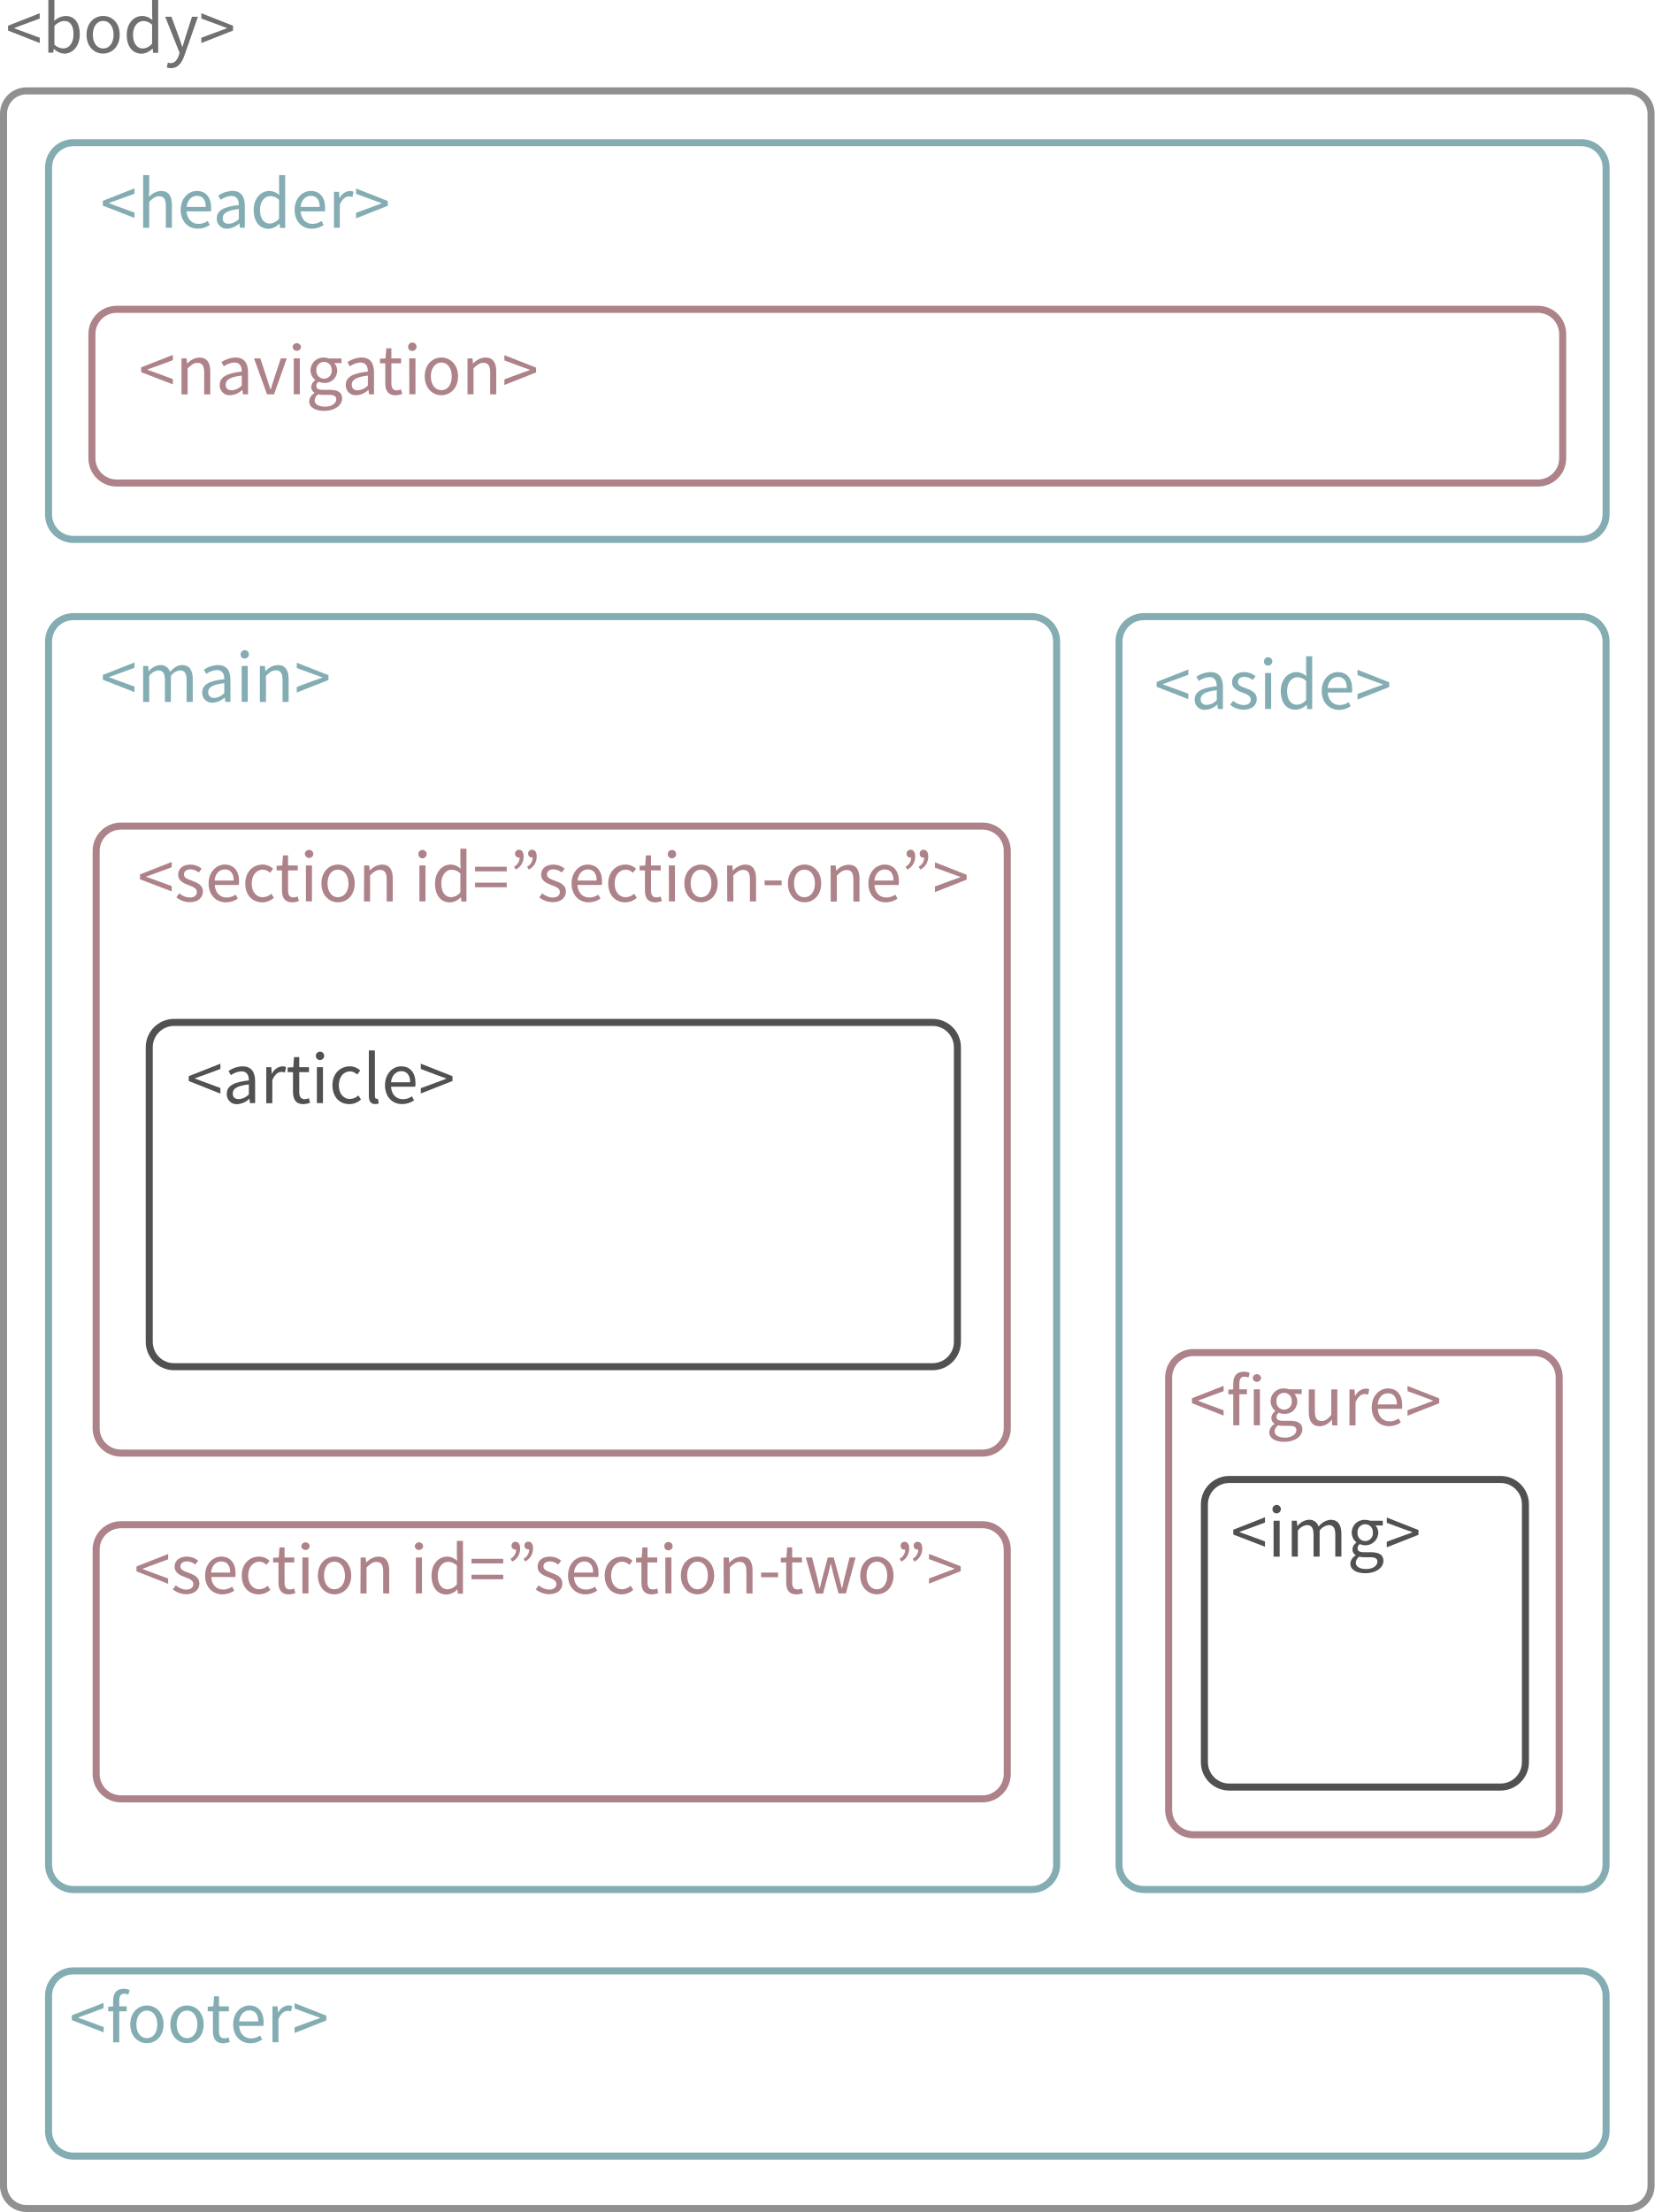
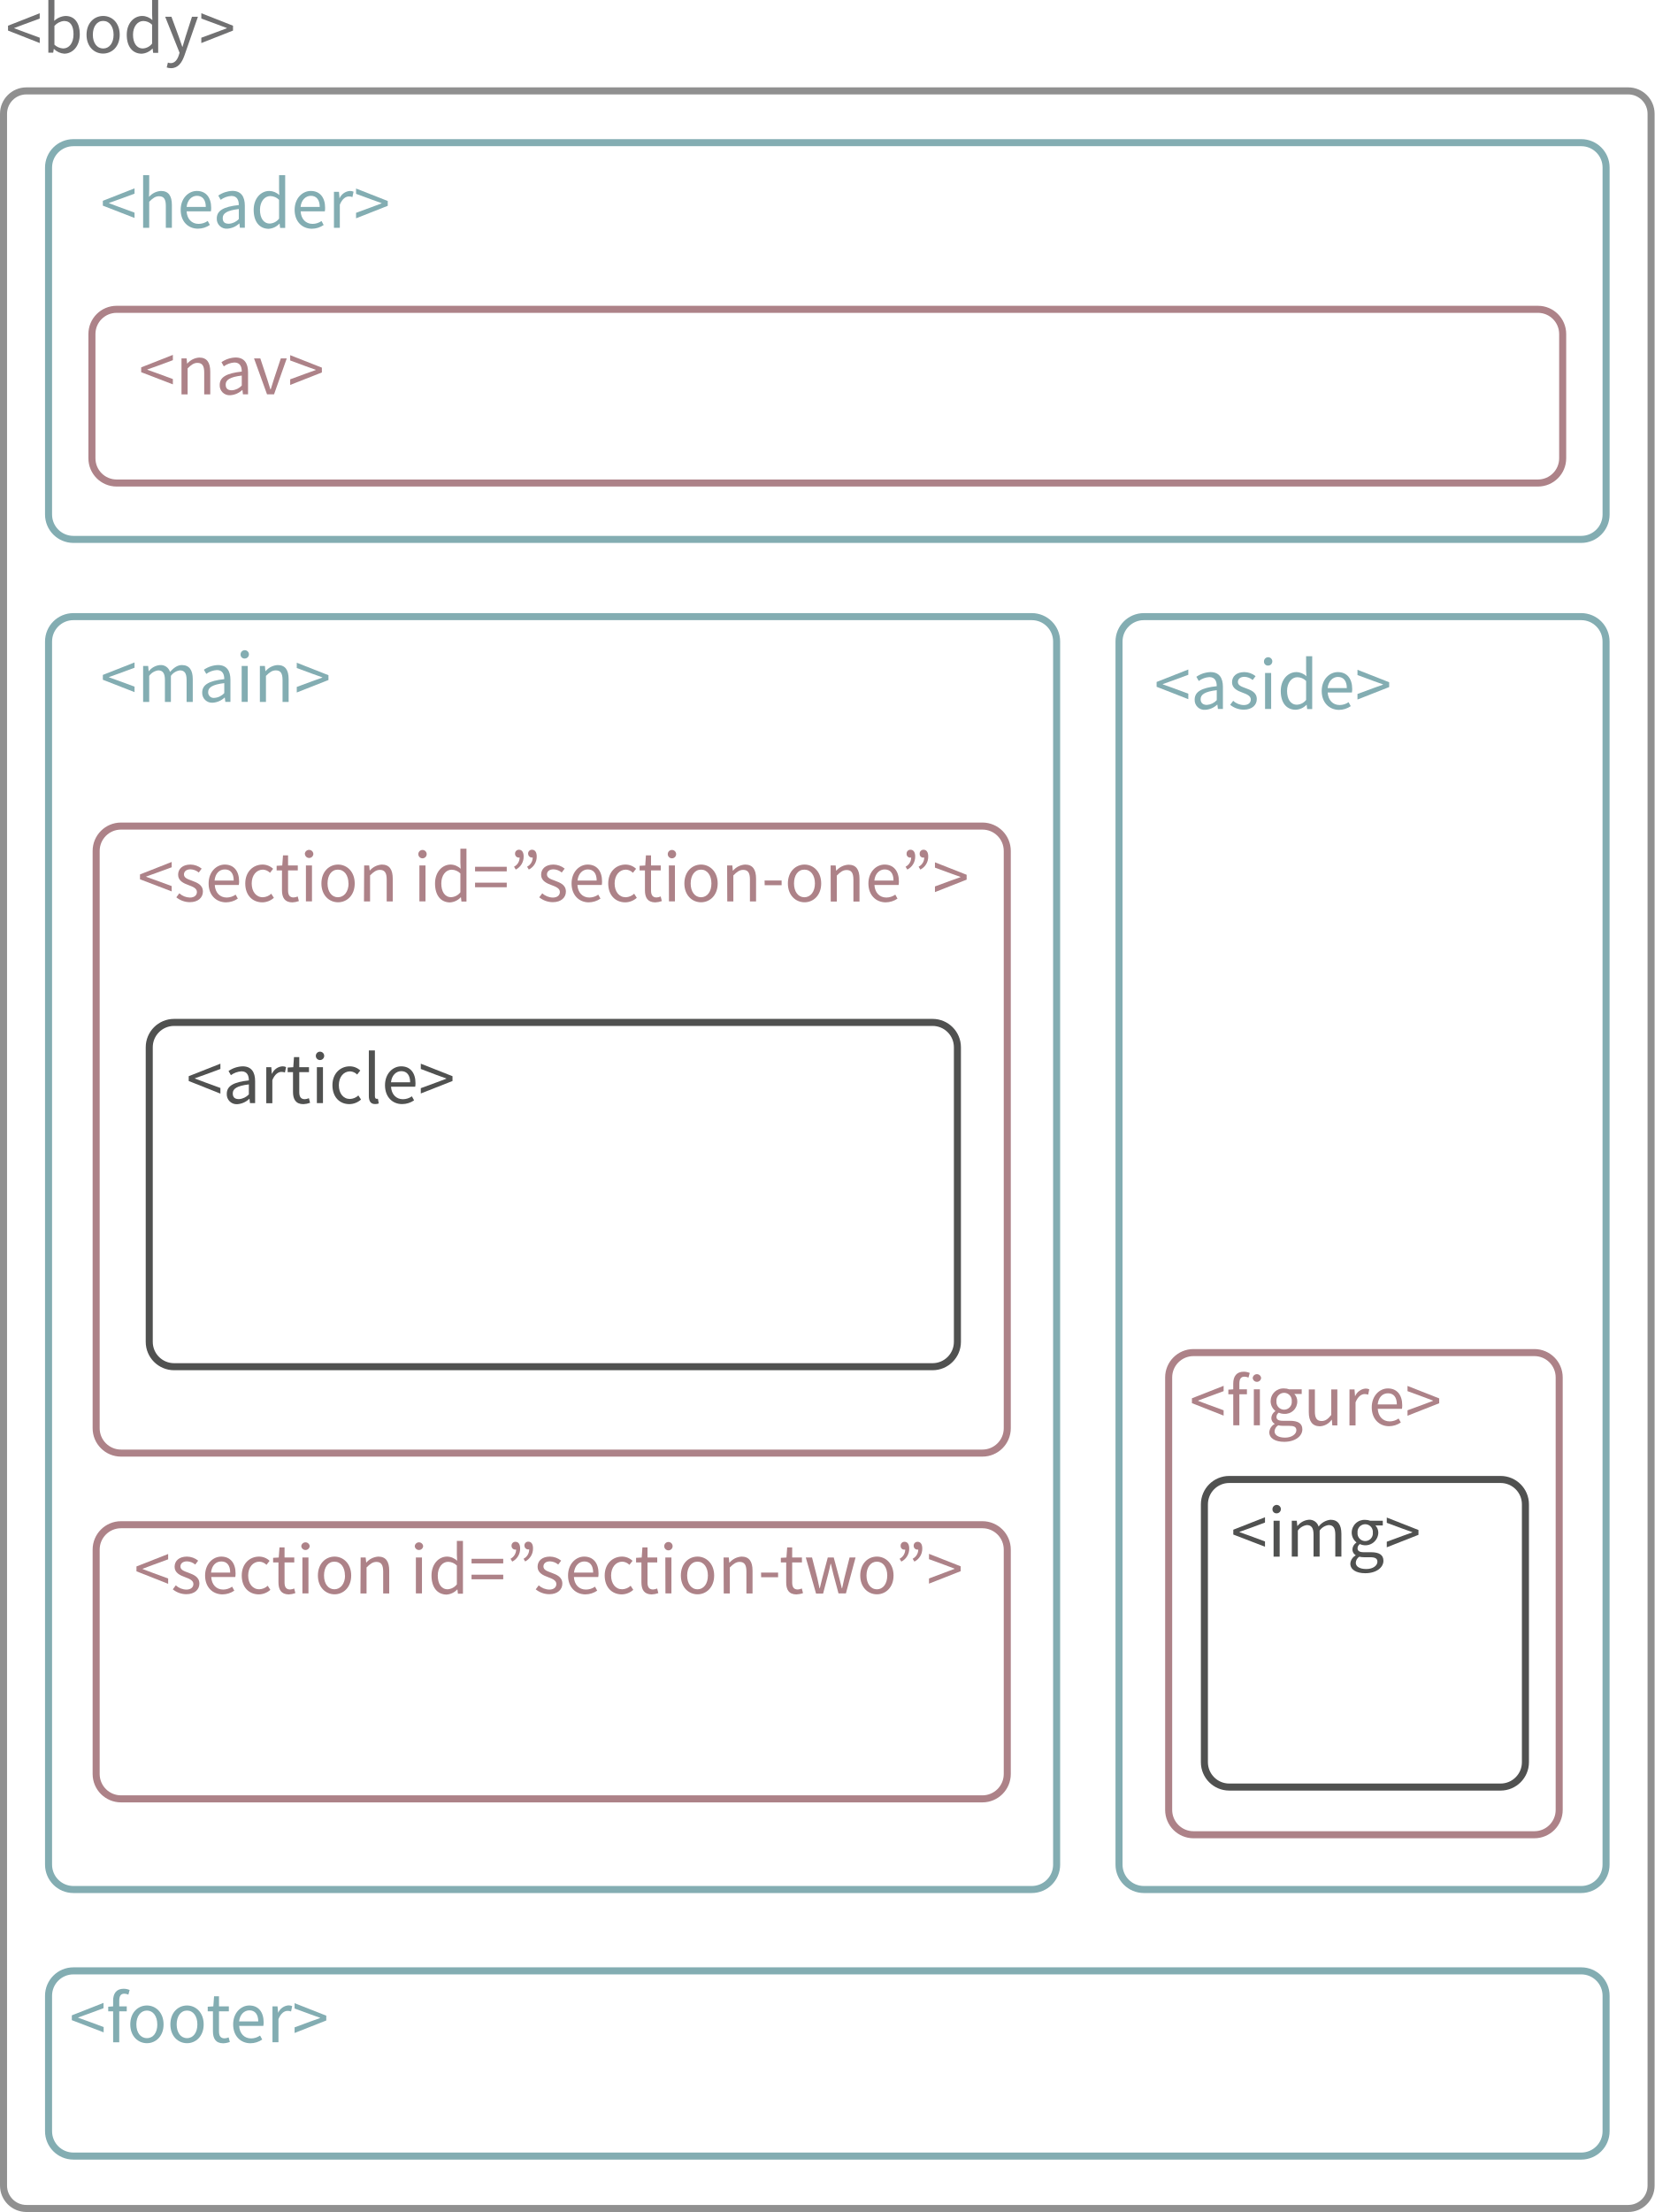
<svg xmlns="http://www.w3.org/2000/svg" viewBox="0 0 469.95 628.09">
  <defs>
    <style>.cls-1,.cls-2,.cls-3,.cls-4{fill:none;stroke-miterlimit:10;stroke-width:2px;}.cls-1{stroke:#909090;}.cls-2{stroke:#83adb2;}.cls-3{stroke:#ad8288;}.cls-4{stroke:#505150;}.cls-5{fill:#707071;}.cls-6{fill:#83adb2;}.cls-7{fill:#ad8288;}.cls-8{fill:#505150;}</style>
  </defs>
  <g id="Layer_2" data-name="Layer 2">
    <g id="Layer_1-2" data-name="Layer 1">
      <rect class="cls-1" x="1" y="25.81" width="467.95" height="601.28" rx="6.5" />
      <rect class="cls-2" x="13.79" y="40.51" width="442.38" height="112.65" rx="7.06" />
      <rect class="cls-2" x="13.79" y="559.62" width="442.38" height="52.59" rx="7.06" />
      <rect class="cls-2" x="13.79" y="175.09" width="286.32" height="361.43" rx="7.06" />
      <rect class="cls-3" x="27.31" y="234.56" width="258.78" height="178.04" rx="7.06" />
      <rect class="cls-3" x="331.93" y="384.06" width="110.92" height="136.91" rx="7.06" />
      <rect class="cls-3" x="27.31" y="432.94" width="258.78" height="77.84" rx="7.06" />
      <rect class="cls-4" x="42.39" y="290.31" width="229.54" height="97.76" rx="7.06" />
      <rect class="cls-2" x="317.83" y="175.09" width="138.33" height="361.43" rx="7.06" />
      <rect class="cls-3" x="26.11" y="87.83" width="417.73" height="49.32" rx="7.02" />
      <path class="cls-5" d="M2.28,11.15V9.77l9-3.54V7.74L6.86,9.37,4.05,10.42v.08l2.81,1.05,4.43,1.63v1.51Z" transform="translate(0 -2.47)" />
      <path class="cls-5" d="M15.33,16.38h-.06l-.16,1.05H13.73v-15h1.73V6.56L15.4,8.39A5.18,5.18,0,0,1,18.6,7c2.64,0,4.06,2.05,4.06,5.19,0,3.49-2.09,5.52-4.42,5.52A4.58,4.58,0,0,1,15.33,16.38Zm5.55-4.19c0-2.25-.77-3.76-2.7-3.76a4.11,4.11,0,0,0-2.72,1.39v5.35a4,4,0,0,0,2.48,1.06C19.63,16.23,20.88,14.71,20.88,12.19Z" transform="translate(0 -2.47)" />
      <path class="cls-5" d="M24.58,12.34C24.58,8.93,26.81,7,29.31,7S34,8.93,34,12.34s-2.23,5.34-4.73,5.34S24.58,15.72,24.58,12.34Zm7.68,0c0-2.34-1.19-3.93-2.95-3.93S26.37,10,26.37,12.34s1.19,3.9,2.94,3.9S32.26,14.68,32.26,12.34Z" transform="translate(0 -2.47)" />
      <path class="cls-5" d="M36,12.34C36,9,38.08,7,40.41,7a4.19,4.19,0,0,1,2.86,1.18L43.2,6.4V2.47h1.73v15H43.5l-.15-1.2H43.3a4.54,4.54,0,0,1-3.1,1.45C37.65,17.68,36,15.74,36,12.34Zm7.2,2.5V9.49a3.58,3.58,0,0,0-2.49-1.06c-1.63,0-2.93,1.57-2.93,3.89s1,3.91,2.8,3.91A3.53,3.53,0,0,0,43.2,14.84Z" transform="translate(0 -2.47)" />
      <path class="cls-5" d="M47.35,21.62l.34-1.38a2.63,2.63,0,0,0,.78.16c1.15,0,1.88-.93,2.3-2.2l.23-.75L46.91,7.22h1.78l2.08,5.65c.32.89.66,1.94,1,2.88h.08c.29-.93.58-2,.86-2.88l1.82-5.65h1.69L52.37,18.27c-.72,2-1.77,3.56-3.82,3.56A3.48,3.48,0,0,1,47.35,21.62Z" transform="translate(0 -2.47)" />
      <path class="cls-5" d="M57.18,13.18l4.43-1.63,2.81-1.05v-.08L61.61,9.37,57.18,7.74V6.23l9,3.54v1.38l-9,3.54Z" transform="translate(0 -2.47)" />
      <path class="cls-6" d="M29.21,60.86V59.49l9-3.54v1.51l-4.44,1.63-2.8,1v.08l2.8,1.05,4.44,1.63v1.51Z" transform="translate(0 -2.47)" />
      <path class="cls-6" d="M40.65,52.19h1.73v4.09l-.06,2.1a4.86,4.86,0,0,1,3.39-1.69c2.15,0,3.11,1.39,3.11,4v6.47H47.1V60.9c0-1.9-.58-2.71-1.93-2.71-1,0-1.77.53-2.79,1.57v7.39H40.65Z" transform="translate(0 -2.47)" />
      <path class="cls-6" d="M51.32,62.06c0-3.32,2.24-5.37,4.59-5.37,2.6,0,4.07,1.87,4.07,4.79a5.46,5.46,0,0,1-.08,1H53c.13,2.16,1.45,3.56,3.4,3.56A4.49,4.49,0,0,0,59,65.21l.61,1.13A6,6,0,0,1,56.2,67.4C53.48,67.4,51.32,65.41,51.32,62.06Zm7.13-.84c0-2-.92-3.15-2.51-3.15-1.44,0-2.72,1.15-2.93,3.15Z" transform="translate(0 -2.47)" />
      <path class="cls-6" d="M61.57,64.5c0-2.22,1.91-3.34,6.26-3.81,0-1.31-.44-2.58-2.1-2.58a5.61,5.61,0,0,0-3.05,1.1L62,58a7.54,7.54,0,0,1,4-1.33c2.49,0,3.54,1.66,3.54,4.2v6.26H68.13L68,65.93h-.06a5.41,5.41,0,0,1-3.37,1.47A2.77,2.77,0,0,1,61.57,64.5Zm6.26.16V61.82c-3.42.41-4.57,1.25-4.57,2.56S64,66,65.05,66A4.18,4.18,0,0,0,67.83,64.66Z" transform="translate(0 -2.47)" />
      <path class="cls-6" d="M72.05,62.06c0-3.31,2.09-5.37,4.42-5.37a4.21,4.21,0,0,1,2.86,1.18l-.07-1.75V52.19H81v15H79.56l-.15-1.21h-.06a4.48,4.48,0,0,1-3.09,1.46C73.71,67.4,72.05,65.46,72.05,62.06Zm7.21,2.49V59.21a3.6,3.6,0,0,0-2.49-1.07c-1.63,0-2.93,1.58-2.93,3.9s1,3.91,2.8,3.91A3.53,3.53,0,0,0,79.26,64.55Z" transform="translate(0 -2.47)" />
      <path class="cls-6" d="M83.68,62.06c0-3.32,2.24-5.37,4.59-5.37,2.6,0,4.07,1.87,4.07,4.79a5.46,5.46,0,0,1-.08,1H85.39c.12,2.16,1.44,3.56,3.39,3.56a4.46,4.46,0,0,0,2.54-.81l.61,1.13a6,6,0,0,1-3.37,1.06C85.84,67.4,83.68,65.41,83.68,62.06Zm7.13-.84c0-2-.92-3.15-2.51-3.15-1.44,0-2.72,1.15-2.93,3.15Z" transform="translate(0 -2.47)" />
      <path class="cls-6" d="M94.85,56.94h1.43l.15,1.86h0a3.53,3.53,0,0,1,2.9-2.11,2.38,2.38,0,0,1,1.09.21l-.32,1.52a2.64,2.64,0,0,0-1-.17c-.86,0-1.89.62-2.58,2.34v6.56H94.85Z" transform="translate(0 -2.47)" />
      <path class="cls-6" d="M101.13,62.9l4.44-1.63,2.8-1.05v-.08l-2.8-1-4.44-1.63V56l9,3.54v1.37l-9,3.55Z" transform="translate(0 -2.47)" />
      <path class="cls-7" d="M40.1,108.15v-1.37l9-3.54v1.5l-4.43,1.64-2.81,1v.09l2.81,1,4.43,1.63v1.51Z" transform="translate(0 -2.47)" />
      <path class="cls-7" d="M51.55,104.23H53l.14,1.47h.06A4.85,4.85,0,0,1,56.6,104c2.15,0,3.12,1.38,3.12,4v6.46H58v-6.24c0-1.9-.57-2.71-1.92-2.71-1,0-1.77.53-2.79,1.56v7.39H51.55Z" transform="translate(0 -2.47)" />
      <path class="cls-7" d="M62.4,111.78c0-2.22,1.92-3.33,6.27-3.8,0-1.32-.44-2.58-2.1-2.58a5.69,5.69,0,0,0-3,1.09l-.67-1.18a7.42,7.42,0,0,1,4-1.33c2.5,0,3.55,1.65,3.55,4.19v6.26H69l-.14-1.22h-.06a5.42,5.42,0,0,1-3.38,1.48A2.78,2.78,0,0,1,62.4,111.78Zm6.27.16v-2.83c-3.42.41-4.57,1.25-4.57,2.55s.78,1.63,1.78,1.63A4.2,4.2,0,0,0,68.67,111.94Z" transform="translate(0 -2.47)" />
      <path class="cls-7" d="M72.15,104.23h1.78l1.93,5.8c.31,1,.64,2,.94,3h.09c.3-1,.63-2,.94-3l1.93-5.8h1.69l-3.61,10.2h-2Z" transform="translate(0 -2.47)" />
-       <path class="cls-7" d="M83.11,101a1.2,1.2,0,0,1,2.39,0,1.2,1.2,0,0,1-2.39,0Zm.32,3.22h1.72v10.2H83.43Z" transform="translate(0 -2.47)" />
-       <path class="cls-7" d="M87.82,116.39a2.86,2.86,0,0,1,1.5-2.3V114a1.89,1.89,0,0,1-.92-1.67,2.43,2.43,0,0,1,1.13-1.89v-.09a3.54,3.54,0,0,1-1.33-2.74A3.62,3.62,0,0,1,92,104a4.14,4.14,0,0,1,1.44.25H97v1.33H94.94a3,3,0,0,1,.83,2.1A3.49,3.49,0,0,1,92,111.2a3.71,3.71,0,0,1-1.52-.35,1.5,1.5,0,0,0-.65,1.21c0,.64.42,1.1,1.79,1.1h2c2.37,0,3.56.75,3.56,2.44,0,1.9-2,3.53-5.16,3.53C89.54,119.13,87.82,118.15,87.82,116.39Zm7.69-.53c0-.94-.72-1.27-2.06-1.27H91.69a5.75,5.75,0,0,1-1.32-.15,2.13,2.13,0,0,0-1,1.71c0,1.1,1.1,1.79,3,1.79S95.51,116.93,95.51,115.86Zm-1.31-8.25a2.18,2.18,0,1,0-4.34,0,2.18,2.18,0,1,0,4.34,0Z" transform="translate(0 -2.47)" />
-       <path class="cls-7" d="M98.21,111.78c0-2.22,1.92-3.33,6.27-3.8,0-1.32-.44-2.58-2.11-2.58a5.65,5.65,0,0,0-3,1.09l-.68-1.18a7.46,7.46,0,0,1,4-1.33c2.49,0,3.54,1.65,3.54,4.19v6.26h-1.42l-.15-1.22h-.06a5.4,5.4,0,0,1-3.37,1.48A2.78,2.78,0,0,1,98.21,111.78Zm6.27.16v-2.83c-3.42.41-4.58,1.25-4.58,2.55s.79,1.63,1.79,1.63A4.2,4.2,0,0,0,104.48,111.94Z" transform="translate(0 -2.47)" />
-       <path class="cls-7" d="M109.43,111.28v-5.65h-1.51v-1.3l1.59-.1.21-2.86h1.44v2.86h2.77v1.4h-2.77v5.68c0,1.25.4,2,1.58,2a3.34,3.34,0,0,0,1.16-.28l.33,1.31a6.23,6.23,0,0,1-1.89.38C110.17,114.69,109.43,113.31,109.43,111.28Z" transform="translate(0 -2.47)" />
-       <path class="cls-7" d="M115.91,101a1.2,1.2,0,1,1,1.2,1.12A1.13,1.13,0,0,1,115.91,101Zm.32,3.22H118v10.2h-1.73Z" transform="translate(0 -2.47)" />
-       <path class="cls-7" d="M120.64,109.34c0-3.4,2.22-5.36,4.73-5.36s4.73,2,4.73,5.36-2.23,5.35-4.73,5.35S120.64,112.72,120.64,109.34Zm7.67,0c0-2.33-1.19-3.93-2.94-3.93s-3,1.6-3,3.93,1.19,3.91,3,3.91S128.31,111.68,128.31,109.34Z" transform="translate(0 -2.47)" />
-       <path class="cls-7" d="M132.78,104.23h1.42l.15,1.47h.06a4.85,4.85,0,0,1,3.42-1.72c2.15,0,3.12,1.38,3.12,4v6.46h-1.73v-6.24c0-1.9-.58-2.71-1.93-2.71-1,0-1.76.53-2.79,1.56v7.39h-1.72Z" transform="translate(0 -2.47)" />
-       <path class="cls-7" d="M143.26,110.18l4.43-1.63,2.8-1v-.09l-2.8-1-4.43-1.64v-1.5l9,3.54v1.37l-9,3.54Z" transform="translate(0 -2.47)" />
+       <path class="cls-7" d="M82.42,110.18l4.43-1.63,2.81-1v-.09l-2.81-1-4.43-1.64v-1.5l9,3.54v1.37l-9,3.54Z" transform="translate(0 -2.47)" />
      <path class="cls-6" d="M29.21,195.48v-1.37l9-3.54v1.5l-4.44,1.64-2.8,1v.09l2.8,1,4.44,1.64V199Z" transform="translate(0 -2.47)" />
      <path class="cls-6" d="M40.65,191.56h1.43l.14,1.48h.06a4.53,4.53,0,0,1,3.18-1.73,2.7,2.7,0,0,1,2.82,1.94c1.06-1.15,2.12-1.94,3.36-1.94,2.1,0,3.11,1.38,3.11,4v6.47H53v-6.25c0-1.9-.6-2.71-1.9-2.71a3.74,3.74,0,0,0-2.56,1.56v7.4H46.84v-6.25c0-1.9-.61-2.71-1.9-2.71a3.76,3.76,0,0,0-2.56,1.56v7.4H40.65Z" transform="translate(0 -2.47)" />
      <path class="cls-6" d="M57.43,199.12c0-2.23,1.92-3.34,6.27-3.81,0-1.32-.44-2.58-2.11-2.58a5.65,5.65,0,0,0-3,1.09l-.68-1.18a7.46,7.46,0,0,1,4-1.33c2.49,0,3.54,1.65,3.54,4.19v6.27H64l-.15-1.23h-.06A5.4,5.4,0,0,1,60.42,202,2.77,2.77,0,0,1,57.43,199.12Zm6.27.15v-2.83c-3.42.41-4.58,1.25-4.58,2.55a1.57,1.57,0,0,0,1.79,1.64A4.2,4.2,0,0,0,63.7,199.27Z" transform="translate(0 -2.47)" />
      <path class="cls-6" d="M68.33,188.35a1.19,1.19,0,1,1,1.19,1.11A1.11,1.11,0,0,1,68.33,188.35Zm.31,3.21h1.73v10.21H68.64Z" transform="translate(0 -2.47)" />
      <path class="cls-6" d="M73.81,191.56h1.43l.14,1.47h.06a4.85,4.85,0,0,1,3.42-1.72c2.15,0,3.12,1.38,3.12,4v6.47H80.25v-6.25c0-1.9-.57-2.71-1.92-2.71-1,0-1.77.53-2.79,1.56v7.4H73.81Z" transform="translate(0 -2.47)" />
      <path class="cls-6" d="M84.29,197.52l4.44-1.64,2.8-1v-.09l-2.8-1-4.44-1.64v-1.5l9,3.54v1.37l-9,3.54Z" transform="translate(0 -2.47)" />
      <path class="cls-8" d="M53.6,309.42v-1.37l9-3.55V306l-4.44,1.64-2.8,1v.08l2.8,1.05,4.44,1.63V313Z" transform="translate(0 -2.47)" />
      <path class="cls-8" d="M64.41,313.05c0-2.22,1.92-3.33,6.27-3.8,0-1.32-.44-2.58-2.1-2.58a5.66,5.66,0,0,0-3,1.09l-.67-1.18a7.45,7.45,0,0,1,4-1.33c2.5,0,3.55,1.65,3.55,4.19v6.26H71l-.14-1.22h-.06A5.42,5.42,0,0,1,67.4,316,2.79,2.79,0,0,1,64.41,313.05Zm6.27.16v-2.83c-3.42.41-4.57,1.25-4.57,2.55s.78,1.63,1.78,1.63A4.2,4.2,0,0,0,70.68,313.21Z" transform="translate(0 -2.47)" />
      <path class="cls-8" d="M75.63,305.5h1.43l.14,1.86h.06a3.5,3.5,0,0,1,2.9-2.11,2.29,2.29,0,0,1,1.09.21L80.93,307a2.86,2.86,0,0,0-1-.17c-.86,0-1.89.62-2.58,2.35v6.55H75.63Z" transform="translate(0 -2.47)" />
      <path class="cls-8" d="M83.22,312.55V306.9H81.7v-1.3l1.6-.1.2-2.87H85v2.87h2.76v1.4H85v5.68c0,1.25.4,2,1.57,2a3.34,3.34,0,0,0,1.17-.28l.33,1.31a6.29,6.29,0,0,1-1.89.38C84,316,83.22,314.58,83.22,312.55Z" transform="translate(0 -2.47)" />
      <path class="cls-8" d="M89.7,302.28a1.19,1.19,0,0,1,2.38,0,1.19,1.19,0,0,1-2.38,0ZM90,305.5h1.73v10.2H90Z" transform="translate(0 -2.47)" />
      <path class="cls-8" d="M94.42,310.61c0-3.4,2.3-5.36,4.91-5.36a4.32,4.32,0,0,1,3,1.19l-.89,1.14a3,3,0,0,0-2-.9c-1.85,0-3.2,1.59-3.2,3.93s1.28,3.91,3.15,3.91a3.7,3.7,0,0,0,2.4-1l.75,1.16a5,5,0,0,1-3.3,1.3C96.49,316,94.42,314,94.42,310.61Z" transform="translate(0 -2.47)" />
      <path class="cls-8" d="M104.76,313.65V300.74h1.72v13c0,.53.23.74.49.74a1.53,1.53,0,0,0,.37,0l.24,1.31a2.74,2.74,0,0,1-1,.17C105.29,316,104.76,315.13,104.76,313.65Z" transform="translate(0 -2.47)" />
      <path class="cls-8" d="M109.35,310.61c0-3.32,2.24-5.36,4.59-5.36,2.6,0,4.07,1.86,4.07,4.78a5.58,5.58,0,0,1-.08,1h-6.87c.12,2.16,1.45,3.56,3.39,3.56a4.47,4.47,0,0,0,2.54-.82l.62,1.14a6,6,0,0,1-3.37,1.06C111.52,316,109.35,314,109.35,310.61Zm7.14-.83c0-2-.92-3.16-2.52-3.16-1.43,0-2.71,1.15-2.92,3.16Z" transform="translate(0 -2.47)" />
      <path class="cls-8" d="M119.52,311.45l4.44-1.63,2.8-1.05v-.08l-2.8-1L119.52,306V304.5l9,3.55v1.37l-9,3.54Z" transform="translate(0 -2.47)" />
      <rect class="cls-4" x="342.08" y="420.09" width="91.18" height="87.34" rx="7.06" />
      <path class="cls-8" d="M350.29,438.2v-1.37l9-3.54v1.5l-4.43,1.64-2.8,1v.09l2.8,1,4.43,1.64v1.5Z" transform="translate(0 -2.47)" />
      <path class="cls-8" d="M361.41,431.06a1.2,1.2,0,1,1,1.2,1.12A1.13,1.13,0,0,1,361.41,431.06Zm.32,3.22h1.73v10.2h-1.73Z" transform="translate(0 -2.47)" />
      <path class="cls-8" d="M366.9,434.28h1.42l.15,1.48h.06A4.51,4.51,0,0,1,371.7,434a2.69,2.69,0,0,1,2.82,1.94,4.8,4.8,0,0,1,3.37-1.94c2.09,0,3.1,1.38,3.1,4v6.46h-1.73v-6.24c0-1.9-.6-2.71-1.89-2.71a3.7,3.7,0,0,0-2.56,1.56v7.39h-1.73v-6.24c0-1.9-.6-2.71-1.9-2.71a3.8,3.8,0,0,0-2.56,1.56v7.39H366.9Z" transform="translate(0 -2.47)" />
      <path class="cls-8" d="M383.53,446.45a2.86,2.86,0,0,1,1.5-2.31v-.09a1.88,1.88,0,0,1-.91-1.67,2.42,2.42,0,0,1,1.12-1.89v-.09a3.53,3.53,0,0,1-1.32-2.74,3.62,3.62,0,0,1,3.83-3.63,4.18,4.18,0,0,1,1.44.25h3.56v1.33h-2.1a3,3,0,0,1,.83,2.1,3.68,3.68,0,0,1-5.25,3.19,1.5,1.5,0,0,0-.65,1.21c0,.65.42,1.11,1.78,1.11h2c2.37,0,3.57.74,3.57,2.43,0,1.9-2,3.53-5.16,3.53C385.26,449.18,383.53,448.2,383.53,446.45Zm7.69-.54c0-.94-.71-1.27-2.05-1.27h-1.76a5.83,5.83,0,0,1-1.33-.15,2.13,2.13,0,0,0-1,1.71c0,1.1,1.1,1.79,3,1.79S391.22,447,391.22,445.91Zm-1.3-8.25a2.18,2.18,0,1,0-4.34,0,2.18,2.18,0,1,0,4.34,0Z" transform="translate(0 -2.47)" />
      <path class="cls-8" d="M393.88,440.24l4.44-1.64,2.8-1v-.09l-2.8-1-4.44-1.64v-1.5l9,3.54v1.37l-9,3.54Z" transform="translate(0 -2.47)" />
      <path class="cls-7" d="M338.54,400.89v-1.38l9-3.54v1.51l-4.44,1.63-2.8,1.05v.08l2.8,1.05,4.44,1.63v1.51Z" transform="translate(0 -2.47)" />
      <path class="cls-7" d="M348.88,397.06l1.47-.1h3.81v1.41h-5.28Zm1.39-1.71c0-2.07.94-3.39,3-3.39a4.57,4.57,0,0,1,1.69.35l-.36,1.32a2.78,2.78,0,0,0-1.16-.26c-1,0-1.43.67-1.43,2v11.81h-1.73Z" transform="translate(0 -2.47)" />
      <path class="cls-7" d="M355.8,393.75a1.2,1.2,0,0,1,2.39,0,1.2,1.2,0,0,1-2.39,0Zm.32,3.21h1.72v10.21h-1.72Z" transform="translate(0 -2.47)" />
      <path class="cls-7" d="M360.51,409.13a2.88,2.88,0,0,1,1.5-2.31v-.08a1.9,1.9,0,0,1-.92-1.67,2.45,2.45,0,0,1,1.13-1.9v-.08a3.55,3.55,0,0,1-1.33-2.74,3.63,3.63,0,0,1,3.83-3.64,4.18,4.18,0,0,1,1.44.25h3.56v1.33h-2.09a3,3,0,0,1,.83,2.1,3.49,3.49,0,0,1-3.74,3.54,3.7,3.7,0,0,1-1.52-.34,1.48,1.48,0,0,0-.65,1.2c0,.65.42,1.11,1.79,1.11h2c2.37,0,3.56.75,3.56,2.44,0,1.89-2,3.53-5.16,3.53C362.23,411.87,360.51,410.89,360.51,409.13Zm7.69-.53c0-1-.72-1.27-2.06-1.27h-1.76a5.75,5.75,0,0,1-1.32-.15,2.12,2.12,0,0,0-1.05,1.71c0,1.09,1.11,1.79,3,1.79S368.2,409.66,368.2,408.6Zm-1.31-8.25a2.18,2.18,0,1,0-4.34,0,2.18,2.18,0,1,0,4.34,0Z" transform="translate(0 -2.47)" />
      <path class="cls-7" d="M371.73,403.43V397h1.73v6.25c0,1.9.57,2.71,1.92,2.71,1.05,0,1.77-.52,2.73-1.72V397h1.73v10.21h-1.43l-.14-1.6h-.06a4.3,4.3,0,0,1-3.36,1.85C372.7,407.42,371.73,406,371.73,403.43Z" transform="translate(0 -2.47)" />
      <path class="cls-7" d="M383.29,397h1.43l.14,1.86h.06a3.52,3.52,0,0,1,2.9-2.11,2.41,2.41,0,0,1,1.09.21l-.32,1.52a2.86,2.86,0,0,0-1-.17c-.86,0-1.89.62-2.58,2.35v6.55h-1.73Z" transform="translate(0 -2.47)" />
      <path class="cls-7" d="M389.61,402.08c0-3.32,2.24-5.37,4.59-5.37,2.6,0,4.07,1.87,4.07,4.79a5.38,5.38,0,0,1-.08,1h-6.87c.12,2.16,1.44,3.57,3.39,3.57a4.47,4.47,0,0,0,2.54-.82l.62,1.13a6,6,0,0,1-3.38,1.06C391.77,407.42,389.61,405.43,389.61,402.08Zm7.13-.83c0-2.05-.92-3.16-2.51-3.16s-2.72,1.15-2.93,3.16Z" transform="translate(0 -2.47)" />
      <path class="cls-7" d="M399.77,402.92l4.44-1.63,2.8-1.05v-.08l-2.8-1.05-4.44-1.63V396l9,3.54v1.38l-9,3.54Z" transform="translate(0 -2.47)" />
      <path class="cls-7" d="M38.76,448.64v-1.38l9-3.54v1.51l-4.44,1.63-2.8,1.05V448l2.8,1.05,4.44,1.63v1.51Z" transform="translate(0 -2.47)" />
      <path class="cls-7" d="M49.08,453.76l.85-1.14a4.61,4.61,0,0,0,3,1.21c1.34,0,2-.72,2-1.59,0-1.05-1.21-1.51-2.34-1.93-1.43-.52-3-1.23-3-2.95s1.31-2.9,3.52-2.9a5.14,5.14,0,0,1,3.17,1.15l-.82,1.11a3.87,3.87,0,0,0-2.33-.91c-1.29,0-1.88.68-1.88,1.46,0,1,1.11,1.34,2.27,1.77,1.47.56,3.11,1.16,3.11,3.1,0,1.65-1.32,3-3.73,3A6.12,6.12,0,0,1,49.08,453.76Z" transform="translate(0 -2.47)" />
      <path class="cls-7" d="M58.25,449.83c0-3.32,2.24-5.37,4.59-5.37,2.6,0,4.07,1.87,4.07,4.79a5.38,5.38,0,0,1-.08,1H60c.12,2.17,1.44,3.57,3.39,3.57a4.47,4.47,0,0,0,2.54-.82l.62,1.13a6,6,0,0,1-3.37,1.06C60.41,455.17,58.25,453.18,58.25,449.83Zm7.13-.83c0-2.05-.92-3.16-2.51-3.16S60.15,447,59.94,449Z" transform="translate(0 -2.47)" />
      <path class="cls-7" d="M68.66,449.83c0-3.4,2.3-5.37,4.91-5.37a4.33,4.33,0,0,1,3,1.2l-.88,1.14a3,3,0,0,0-2-.9c-1.85,0-3.2,1.59-3.2,3.93s1.28,3.91,3.16,3.91a3.7,3.7,0,0,0,2.39-1l.75,1.16a5,5,0,0,1-3.3,1.29C70.73,455.17,68.66,453.21,68.66,449.83Z" transform="translate(0 -2.47)" />
      <path class="cls-7" d="M79.09,451.77v-5.65H77.57v-1.31l1.6-.09.21-2.87h1.44v2.87h2.76v1.4H80.82v5.68c0,1.24.4,2,1.58,2a3.34,3.34,0,0,0,1.16-.28l.33,1.31a6.22,6.22,0,0,1-1.89.37C79.83,455.17,79.09,453.8,79.09,451.77Z" transform="translate(0 -2.47)" />
      <path class="cls-7" d="M85.57,441.5a1.2,1.2,0,0,1,2.39,0,1.2,1.2,0,0,1-2.39,0Zm.32,3.22h1.72v10.2H85.89Z" transform="translate(0 -2.47)" />
      <path class="cls-7" d="M90.29,449.83c0-3.4,2.23-5.37,4.73-5.37s4.73,2,4.73,5.37-2.23,5.34-4.73,5.34S90.29,453.21,90.29,449.83Zm7.68,0c0-2.34-1.19-3.93-3-3.93s-2.94,1.59-2.94,3.93,1.19,3.91,2.94,3.91S98,452.17,98,449.83Z" transform="translate(0 -2.47)" />
      <path class="cls-7" d="M102.43,444.72h1.43l.15,1.47h0a4.9,4.9,0,0,1,3.43-1.73c2.15,0,3.11,1.39,3.11,4v6.47h-1.72v-6.24c0-1.9-.58-2.72-1.93-2.72-1,0-1.77.54-2.79,1.57v7.39h-1.73Z" transform="translate(0 -2.47)" />
      <path class="cls-7" d="M117.8,441.5a1.2,1.2,0,0,1,2.39,0,1.2,1.2,0,0,1-2.39,0Zm.32,3.22h1.73v10.2h-1.73Z" transform="translate(0 -2.47)" />
      <path class="cls-7" d="M122.56,449.83c0-3.31,2.09-5.37,4.41-5.37a4.2,4.2,0,0,1,2.87,1.19l-.08-1.75V440h1.73v15h-1.43l-.14-1.2h-.06a4.52,4.52,0,0,1-3.1,1.45C124.21,455.17,122.56,453.23,122.56,449.83Zm7.2,2.5V447a3.56,3.56,0,0,0-2.49-1.06c-1.63,0-2.93,1.57-2.93,3.9s1,3.9,2.8,3.9A3.52,3.52,0,0,0,129.76,452.33Z" transform="translate(0 -2.47)" />
      <path class="cls-7" d="M133.93,445.09h9v1.3h-9Zm0,4.51h9v1.3h-9Z" transform="translate(0 -2.47)" />
      <path class="cls-7" d="M145,445.07a2.94,2.94,0,0,0,1.59-2.64l-.24-1.39.87,1.07a1.08,1.08,0,0,1-.81.37,1.06,1.06,0,0,1-1.12-1.06,1.07,1.07,0,0,1,1.12-1.16c.83,0,1.32.68,1.32,1.89a4.06,4.06,0,0,1-2.24,3.73Zm3.71,0a2.94,2.94,0,0,0,1.59-2.64L150,441l.87,1.07a1.1,1.1,0,0,1-1.92-.69,1.07,1.07,0,0,1,1.12-1.16c.83,0,1.32.68,1.32,1.89a4.06,4.06,0,0,1-2.24,3.73Z" transform="translate(0 -2.47)" />
      <path class="cls-7" d="M152.16,453.76l.86-1.14a4.59,4.59,0,0,0,3,1.21c1.34,0,2-.72,2-1.59,0-1.05-1.2-1.51-2.33-1.93-1.43-.52-3-1.23-3-2.95s1.3-2.9,3.52-2.9a5.14,5.14,0,0,1,3.17,1.15l-.83,1.11a3.82,3.82,0,0,0-2.32-.91c-1.29,0-1.88.68-1.88,1.46,0,1,1.11,1.34,2.26,1.77,1.48.56,3.11,1.16,3.11,3.1,0,1.65-1.31,3-3.72,3A6.14,6.14,0,0,1,152.16,453.76Z" transform="translate(0 -2.47)" />
      <path class="cls-7" d="M161.34,449.83c0-3.32,2.23-5.37,4.58-5.37,2.61,0,4.08,1.87,4.08,4.79a5.38,5.38,0,0,1-.08,1H163c.13,2.17,1.45,3.57,3.39,3.57A4.45,4.45,0,0,0,169,453l.62,1.13a6,6,0,0,1-3.37,1.06C163.5,455.17,161.34,453.18,161.34,449.83Zm7.13-.83c0-2.05-.92-3.16-2.52-3.16-1.43,0-2.71,1.15-2.92,3.16Z" transform="translate(0 -2.47)" />
      <path class="cls-7" d="M171.75,449.83c0-3.4,2.3-5.37,4.91-5.37a4.33,4.33,0,0,1,3,1.2l-.89,1.14a3,3,0,0,0-2-.9c-1.85,0-3.2,1.59-3.2,3.93s1.28,3.91,3.15,3.91a3.7,3.7,0,0,0,2.4-1l.75,1.16a5,5,0,0,1-3.3,1.29C173.82,455.17,171.75,453.21,171.75,449.83Z" transform="translate(0 -2.47)" />
      <path class="cls-7" d="M182.18,451.77v-5.65h-1.52v-1.31l1.6-.09.2-2.87h1.45v2.87h2.76v1.4h-2.76v5.68c0,1.24.4,2,1.57,2a3.4,3.4,0,0,0,1.17-.28l.33,1.31a6.28,6.28,0,0,1-1.89.37C182.91,455.17,182.18,453.8,182.18,451.77Z" transform="translate(0 -2.47)" />
      <path class="cls-7" d="M188.66,441.5a1.19,1.19,0,0,1,2.38,0,1.19,1.19,0,0,1-2.38,0Zm.31,3.22h1.73v10.2H189Z" transform="translate(0 -2.47)" />
      <path class="cls-7" d="M193.38,449.83c0-3.4,2.23-5.37,4.73-5.37s4.73,2,4.73,5.37-2.23,5.34-4.73,5.34S193.38,453.21,193.38,449.83Zm7.68,0c0-2.34-1.19-3.93-2.95-3.93s-2.94,1.59-2.94,3.93,1.18,3.91,2.94,3.91S201.06,452.17,201.06,449.83Z" transform="translate(0 -2.47)" />
      <path class="cls-7" d="M205.52,444.72H207l.14,1.47h.06a4.86,4.86,0,0,1,3.42-1.73c2.15,0,3.12,1.39,3.12,4v6.47H212v-6.24c0-1.9-.57-2.72-1.92-2.72-1,0-1.77.54-2.79,1.57v7.39h-1.73Z" transform="translate(0 -2.47)" />
      <path class="cls-7" d="M216.16,449H221v1.33h-4.81Z" transform="translate(0 -2.47)" />
      <path class="cls-7" d="M223.3,451.77v-5.65h-1.52v-1.31l1.59-.09.21-2.87H225v2.87h2.77v1.4H225v5.68c0,1.24.41,2,1.58,2a3.34,3.34,0,0,0,1.16-.28l.34,1.31a6.35,6.35,0,0,1-1.9.37C224,455.17,223.3,453.8,223.3,451.77Z" transform="translate(0 -2.47)" />
      <path class="cls-7" d="M228.87,444.72h1.77l1.51,5.89c.22,1,.41,1.89.61,2.85h.08c.22-1,.44-1.89.7-2.85l1.57-5.89h1.69l1.59,5.89c.25,1,.47,1.89.71,2.85h.08c.22-1,.41-1.88.63-2.85l1.49-5.89H243l-2.74,10.2h-2.1l-1.47-5.48c-.25-1-.45-1.91-.7-2.94h-.08c-.22,1-.43,2-.7,3l-1.43,5.46h-2Z" transform="translate(0 -2.47)" />
      <path class="cls-7" d="M244.33,449.83c0-3.4,2.22-5.37,4.73-5.37s4.73,2,4.73,5.37-2.23,5.34-4.73,5.34S244.33,453.21,244.33,449.83Zm7.67,0c0-2.34-1.19-3.93-2.94-3.93s-2.95,1.59-2.95,3.93,1.19,3.91,2.95,3.91S252,452.17,252,449.83Z" transform="translate(0 -2.47)" />
      <path class="cls-7" d="M255.51,445.07a2.92,2.92,0,0,0,1.59-2.64l-.24-1.39.87,1.07a1.08,1.08,0,0,1-.81.37,1,1,0,0,1-1.11-1.06,1.06,1.06,0,0,1,1.11-1.16c.83,0,1.32.68,1.32,1.89a4.06,4.06,0,0,1-2.24,3.73Zm3.71,0a2.94,2.94,0,0,0,1.59-2.64l-.24-1.39.87,1.07a1.08,1.08,0,0,1-.81.37,1.06,1.06,0,0,1-1.12-1.06,1.07,1.07,0,0,1,1.12-1.16c.83,0,1.32.68,1.32,1.89a4.06,4.06,0,0,1-2.24,3.73Z" transform="translate(0 -2.47)" />
      <path class="cls-7" d="M263.86,450.67,268.3,449l2.8-1.05v-.08l-2.8-1.05-4.44-1.63v-1.51l9,3.54v1.38l-9,3.54Z" transform="translate(0 -2.47)" />
      <path class="cls-7" d="M39.76,252.14v-1.38l9-3.54v1.51l-4.44,1.63-2.8,1v.08l2.8,1,4.44,1.63v1.51Z" transform="translate(0 -2.47)" />
      <path class="cls-7" d="M50.08,257.26l.85-1.14a4.63,4.63,0,0,0,3,1.21c1.34,0,2-.72,2-1.59,0-1.05-1.21-1.51-2.34-1.93-1.43-.52-3-1.23-3-2.95s1.31-2.9,3.52-2.9a5.14,5.14,0,0,1,3.17,1.15l-.82,1.11a3.87,3.87,0,0,0-2.33-.91c-1.29,0-1.88.68-1.88,1.46,0,1,1.11,1.34,2.27,1.77,1.47.56,3.11,1.16,3.11,3.1,0,1.65-1.32,3-3.73,3A6.12,6.12,0,0,1,50.08,257.26Z" transform="translate(0 -2.47)" />
      <path class="cls-7" d="M59.25,253.33c0-3.32,2.24-5.37,4.59-5.37,2.6,0,4.07,1.87,4.07,4.79a5.38,5.38,0,0,1-.08,1H61c.12,2.17,1.44,3.57,3.39,3.57a4.47,4.47,0,0,0,2.54-.82l.62,1.13a6,6,0,0,1-3.37,1.06C61.41,258.67,59.25,256.68,59.25,253.33Zm7.13-.83c0-2.05-.92-3.16-2.51-3.16s-2.72,1.15-2.93,3.16Z" transform="translate(0 -2.47)" />
      <path class="cls-7" d="M69.66,253.33c0-3.4,2.31-5.37,4.91-5.37a4.33,4.33,0,0,1,3,1.2l-.88,1.14a3,3,0,0,0-2-.9c-1.85,0-3.2,1.59-3.2,3.93s1.28,3.91,3.16,3.91a3.67,3.67,0,0,0,2.39-1l.75,1.16a5,5,0,0,1-3.3,1.29C71.74,258.67,69.66,256.71,69.66,253.33Z" transform="translate(0 -2.47)" />
      <path class="cls-7" d="M80.09,255.27v-5.65H78.57v-1.31l1.6-.09.21-2.87h1.44v2.87h2.76v1.4H81.82v5.68c0,1.24.4,2,1.58,2a3.34,3.34,0,0,0,1.16-.28l.33,1.31a6.22,6.22,0,0,1-1.89.37C80.83,258.67,80.09,257.3,80.09,255.27Z" transform="translate(0 -2.47)" />
      <path class="cls-7" d="M86.57,245A1.2,1.2,0,0,1,89,245a1.2,1.2,0,0,1-2.39,0Zm.32,3.22h1.72v10.2H86.89Z" transform="translate(0 -2.47)" />
      <path class="cls-7" d="M91.29,253.33c0-3.4,2.23-5.37,4.73-5.37s4.73,2,4.73,5.37-2.22,5.34-4.73,5.34S91.29,256.71,91.29,253.33Zm7.68,0c0-2.34-1.19-3.93-3-3.93s-2.94,1.59-2.94,3.93,1.19,3.91,2.94,3.91S99,255.67,99,253.33Z" transform="translate(0 -2.47)" />
      <path class="cls-7" d="M103.43,248.22h1.43l.15,1.47h0a4.9,4.9,0,0,1,3.43-1.73c2.15,0,3.11,1.39,3.11,4v6.47h-1.72v-6.24c0-1.9-.58-2.72-1.93-2.72-1,0-1.77.54-2.79,1.57v7.39h-1.73Z" transform="translate(0 -2.47)" />
      <path class="cls-7" d="M118.81,245a1.19,1.19,0,0,1,2.38,0,1.19,1.19,0,0,1-2.38,0Zm.31,3.22h1.73v10.2h-1.73Z" transform="translate(0 -2.47)" />
      <path class="cls-7" d="M123.56,253.33c0-3.31,2.09-5.37,4.42-5.37a4.19,4.19,0,0,1,2.86,1.19l-.08-1.75v-3.94h1.73v15h-1.43l-.14-1.2h-.06a4.52,4.52,0,0,1-3.1,1.45C125.21,258.67,123.56,256.73,123.56,253.33Zm7.2,2.5v-5.35a3.56,3.56,0,0,0-2.49-1.06c-1.63,0-2.93,1.57-2.93,3.9s1,3.9,2.8,3.9A3.52,3.52,0,0,0,130.76,255.83Z" transform="translate(0 -2.47)" />
      <path class="cls-7" d="M134.93,248.59h9v1.3h-9Zm0,4.51h9v1.3h-9Z" transform="translate(0 -2.47)" />
      <path class="cls-7" d="M146,248.57a2.94,2.94,0,0,0,1.59-2.64l-.24-1.39.87,1.07a1.08,1.08,0,0,1-.81.37,1.06,1.06,0,0,1-1.12-1.06,1.08,1.08,0,0,1,1.12-1.17c.83,0,1.32.69,1.32,1.9a4.06,4.06,0,0,1-2.24,3.73Zm3.71,0a2.94,2.94,0,0,0,1.59-2.64l-.25-1.39.87,1.07a1.1,1.1,0,0,1-1.92-.69,1.07,1.07,0,0,1,1.12-1.17c.83,0,1.32.69,1.32,1.9a4.06,4.06,0,0,1-2.24,3.73Z" transform="translate(0 -2.47)" />
      <path class="cls-7" d="M153.16,257.26l.86-1.14a4.59,4.59,0,0,0,3,1.21c1.34,0,2-.72,2-1.59,0-1.05-1.2-1.51-2.33-1.93-1.43-.52-3-1.23-3-2.95s1.31-2.9,3.52-2.9a5.14,5.14,0,0,1,3.17,1.15l-.83,1.11a3.82,3.82,0,0,0-2.32-.91c-1.29,0-1.88.68-1.88,1.46,0,1,1.11,1.34,2.26,1.77,1.48.56,3.12,1.16,3.12,3.1,0,1.65-1.32,3-3.73,3A6.14,6.14,0,0,1,153.16,257.26Z" transform="translate(0 -2.47)" />
      <path class="cls-7" d="M162.34,253.33c0-3.32,2.24-5.37,4.58-5.37,2.61,0,4.08,1.87,4.08,4.79a5.38,5.38,0,0,1-.08,1H164c.13,2.17,1.45,3.57,3.39,3.57a4.45,4.45,0,0,0,2.54-.82l.62,1.13a6,6,0,0,1-3.37,1.06C164.5,258.67,162.34,256.68,162.34,253.33Zm7.13-.83c0-2.05-.92-3.16-2.51-3.16-1.44,0-2.72,1.15-2.93,3.16Z" transform="translate(0 -2.47)" />
      <path class="cls-7" d="M172.75,253.33c0-3.4,2.3-5.37,4.91-5.37a4.33,4.33,0,0,1,3,1.2l-.89,1.14a3,3,0,0,0-2-.9c-1.85,0-3.2,1.59-3.2,3.93s1.28,3.91,3.15,3.91a3.7,3.7,0,0,0,2.4-1l.75,1.16a5,5,0,0,1-3.3,1.29C174.82,258.67,172.75,256.71,172.75,253.33Z" transform="translate(0 -2.47)" />
      <path class="cls-7" d="M183.18,255.27v-5.65h-1.52v-1.31l1.6-.09.2-2.87h1.45v2.87h2.76v1.4h-2.76v5.68c0,1.24.4,2,1.57,2a3.4,3.4,0,0,0,1.17-.28l.33,1.31a6.28,6.28,0,0,1-1.89.37C183.91,258.67,183.18,257.3,183.18,255.27Z" transform="translate(0 -2.47)" />
      <path class="cls-7" d="M189.66,245a1.19,1.19,0,0,1,2.38,0,1.19,1.19,0,0,1-2.38,0Zm.31,3.22h1.73v10.2H190Z" transform="translate(0 -2.47)" />
      <path class="cls-7" d="M194.38,253.33c0-3.4,2.23-5.37,4.73-5.37s4.73,2,4.73,5.37-2.23,5.34-4.73,5.34S194.38,256.71,194.38,253.33Zm7.68,0c0-2.34-1.19-3.93-2.95-3.93s-2.94,1.59-2.94,3.93,1.19,3.91,2.94,3.91S202.06,255.67,202.06,253.33Z" transform="translate(0 -2.47)" />
      <path class="cls-7" d="M206.52,248.22H208l.14,1.47h.06a4.86,4.86,0,0,1,3.42-1.73c2.15,0,3.12,1.39,3.12,4v6.47H213v-6.24c0-1.9-.57-2.72-1.92-2.72-1,0-1.77.54-2.79,1.57v7.39h-1.73Z" transform="translate(0 -2.47)" />
      <path class="cls-7" d="M217.16,252.49H222v1.33h-4.81Z" transform="translate(0 -2.47)" />
      <path class="cls-7" d="M223.78,253.33c0-3.4,2.23-5.37,4.73-5.37s4.73,2,4.73,5.37-2.23,5.34-4.73,5.34S223.78,256.71,223.78,253.33Zm7.68,0c0-2.34-1.19-3.93-3-3.93s-2.94,1.59-2.94,3.93,1.19,3.91,2.94,3.91S231.46,255.67,231.46,253.33Z" transform="translate(0 -2.47)" />
      <path class="cls-7" d="M235.92,248.22h1.43l.14,1.47h.06A4.86,4.86,0,0,1,241,248c2.16,0,3.12,1.39,3.12,4v6.47h-1.73v-6.24c0-1.9-.57-2.72-1.92-2.72-1.05,0-1.77.54-2.79,1.57v7.39h-1.73Z" transform="translate(0 -2.47)" />
      <path class="cls-7" d="M246.65,253.33c0-3.32,2.24-5.37,4.59-5.37,2.6,0,4.07,1.87,4.07,4.79a5.38,5.38,0,0,1-.08,1h-6.87c.12,2.17,1.44,3.57,3.39,3.57a4.47,4.47,0,0,0,2.54-.82l.62,1.13a6,6,0,0,1-3.37,1.06C248.82,258.67,246.65,256.68,246.65,253.33Zm7.13-.83c0-2.05-.92-3.16-2.51-3.16-1.44,0-2.72,1.15-2.93,3.16Z" transform="translate(0 -2.47)" />
      <path class="cls-7" d="M257.21,248.57a2.94,2.94,0,0,0,1.59-2.64l-.25-1.39.87,1.07a1.06,1.06,0,0,1-.81.37,1,1,0,0,1-1.11-1.06,1.07,1.07,0,0,1,1.11-1.17c.84,0,1.33.69,1.33,1.9a4.08,4.08,0,0,1-2.24,3.73Zm3.7,0a2.93,2.93,0,0,0,1.6-2.64l-.25-1.39.87,1.07a1.08,1.08,0,0,1-.81.37,1,1,0,0,1-1.11-1.06,1.07,1.07,0,0,1,1.11-1.17c.83,0,1.32.69,1.32,1.9a4.06,4.06,0,0,1-2.24,3.73Z" transform="translate(0 -2.47)" />
      <path class="cls-7" d="M265.55,254.17l4.44-1.63,2.8-1v-.08l-2.8-1-4.44-1.63v-1.51l9,3.54v1.38l-9,3.54Z" transform="translate(0 -2.47)" />
      <path class="cls-6" d="M20.4,576.09v-1.37l9-3.54v1.51L25,574.32l-2.8,1v.08l2.8,1,4.44,1.64v1.51Z" transform="translate(0 -2.47)" />
      <path class="cls-6" d="M30.74,572.27l1.47-.1H36v1.41H30.74Zm1.39-1.71c0-2.07.94-3.39,3-3.39a4.38,4.38,0,0,1,1.69.35l-.36,1.32a2.8,2.8,0,0,0-1.16-.27c-1,0-1.43.68-1.43,2v11.81H32.13Z" transform="translate(0 -2.47)" />
      <path class="cls-6" d="M37,577.29c0-3.41,2.23-5.37,4.73-5.37s4.73,2,4.73,5.37-2.23,5.34-4.73,5.34S37,580.67,37,577.29Zm7.67,0c0-2.34-1.19-3.93-2.94-3.93s-3,1.59-3,3.93,1.19,3.9,3,3.9S44.68,579.63,44.68,577.29Z" transform="translate(0 -2.47)" />
      <path class="cls-6" d="M48.39,577.29c0-3.41,2.23-5.37,4.73-5.37s4.73,2,4.73,5.37-2.23,5.34-4.73,5.34S48.39,580.67,48.39,577.29Zm7.67,0c0-2.34-1.18-3.93-2.94-3.93s-2.94,1.59-2.94,3.93,1.18,3.9,2.94,3.9S56.06,579.63,56.06,577.29Z" transform="translate(0 -2.47)" />
      <path class="cls-6" d="M60.48,579.22v-5.64H59v-1.31l1.59-.1.21-2.86H62.2v2.86H65v1.41H62.2v5.67c0,1.25.41,2,1.58,2a3.33,3.33,0,0,0,1.16-.27l.34,1.3a6,6,0,0,1-1.9.38C61.21,582.63,60.48,581.25,60.48,579.22Z" transform="translate(0 -2.47)" />
      <path class="cls-6" d="M66.22,577.29c0-3.32,2.24-5.37,4.59-5.37,2.6,0,4.07,1.87,4.07,4.79a5.46,5.46,0,0,1-.08,1H67.93c.12,2.16,1.44,3.56,3.39,3.56a4.46,4.46,0,0,0,2.54-.81l.62,1.13a6,6,0,0,1-3.37,1.06C68.39,582.63,66.22,580.64,66.22,577.29Zm7.13-.84c0-2-.92-3.15-2.51-3.15-1.44,0-2.72,1.15-2.93,3.15Z" transform="translate(0 -2.47)" />
      <path class="cls-6" d="M77.39,572.17h1.43L79,574h0a3.53,3.53,0,0,1,2.91-2.11,2.37,2.37,0,0,1,1.08.21l-.32,1.52a2.64,2.64,0,0,0-1-.17c-.86,0-1.89.62-2.58,2.34v6.56H77.39Z" transform="translate(0 -2.47)" />
      <path class="cls-6" d="M83.67,578.13l4.44-1.64,2.8-1v-.08l-2.8-1-4.44-1.63v-1.51l9,3.54v1.37l-9,3.55Z" transform="translate(0 -2.47)" />
      <path class="cls-6" d="M328.51,197.48v-1.37l9-3.54v1.5l-4.43,1.64-2.81,1v.09l2.81,1,4.43,1.64V201Z" transform="translate(0 -2.47)" />
      <path class="cls-6" d="M339.32,201.12c0-2.23,1.92-3.34,6.27-3.81,0-1.31-.44-2.58-2.11-2.58a5.58,5.58,0,0,0-3,1.1l-.68-1.19a7.46,7.46,0,0,1,4-1.33c2.49,0,3.54,1.65,3.54,4.19v6.27h-1.42l-.15-1.22h-.06a5.39,5.39,0,0,1-3.37,1.47A2.77,2.77,0,0,1,339.32,201.12Zm6.27.16v-2.84c-3.42.41-4.58,1.25-4.58,2.56,0,1.16.79,1.63,1.79,1.63A4.22,4.22,0,0,0,345.59,201.28Z" transform="translate(0 -2.47)" />
      <path class="cls-6" d="M349.4,202.6l.86-1.14a4.54,4.54,0,0,0,3,1.21c1.34,0,2-.71,2-1.58,0-1.05-1.2-1.52-2.33-1.94-1.43-.52-3-1.22-3-2.94s1.3-2.9,3.52-2.9a5.14,5.14,0,0,1,3.17,1.15l-.83,1.1a3.82,3.82,0,0,0-2.32-.91c-1.29,0-1.88.69-1.88,1.47,0,1,1.11,1.34,2.26,1.77,1.47.55,3.11,1.15,3.11,3.09,0,1.66-1.31,3-3.72,3A6.15,6.15,0,0,1,349.4,202.6Z" transform="translate(0 -2.47)" />
      <path class="cls-6" d="M359,190.35a1.19,1.19,0,1,1,1.19,1.11A1.11,1.11,0,0,1,359,190.35Zm.31,3.21h1.73v10.21h-1.73Z" transform="translate(0 -2.47)" />
      <path class="cls-6" d="M363.77,198.68c0-3.31,2.09-5.37,4.42-5.37a4.18,4.18,0,0,1,2.86,1.18l-.08-1.75v-3.93h1.73v15h-1.43l-.14-1.21h-.06A4.48,4.48,0,0,1,368,204C365.43,204,363.77,202.08,363.77,198.68Zm7.2,2.49v-5.35a3.6,3.6,0,0,0-2.48-1.06c-1.64,0-2.93,1.58-2.93,3.9s1,3.91,2.8,3.91A3.49,3.49,0,0,0,371,201.17Z" transform="translate(0 -2.47)" />
      <path class="cls-6" d="M375.4,198.68c0-3.33,2.23-5.37,4.58-5.37,2.61,0,4.08,1.87,4.08,4.79a5.46,5.46,0,0,1-.08,1H377.1c.13,2.16,1.45,3.56,3.39,3.56a4.44,4.44,0,0,0,2.54-.81l.62,1.13a6,6,0,0,1-3.37,1.06C377.56,204,375.4,202,375.4,198.68Zm7.13-.84c0-2-.92-3.16-2.52-3.16-1.43,0-2.71,1.16-2.92,3.16Z" transform="translate(0 -2.47)" />
      <path class="cls-6" d="M385.56,199.52l4.44-1.64,2.8-1v-.09l-2.8-1-4.44-1.64v-1.5l9,3.54v1.37l-9,3.54Z" transform="translate(0 -2.47)" />
    </g>
  </g>
</svg>
